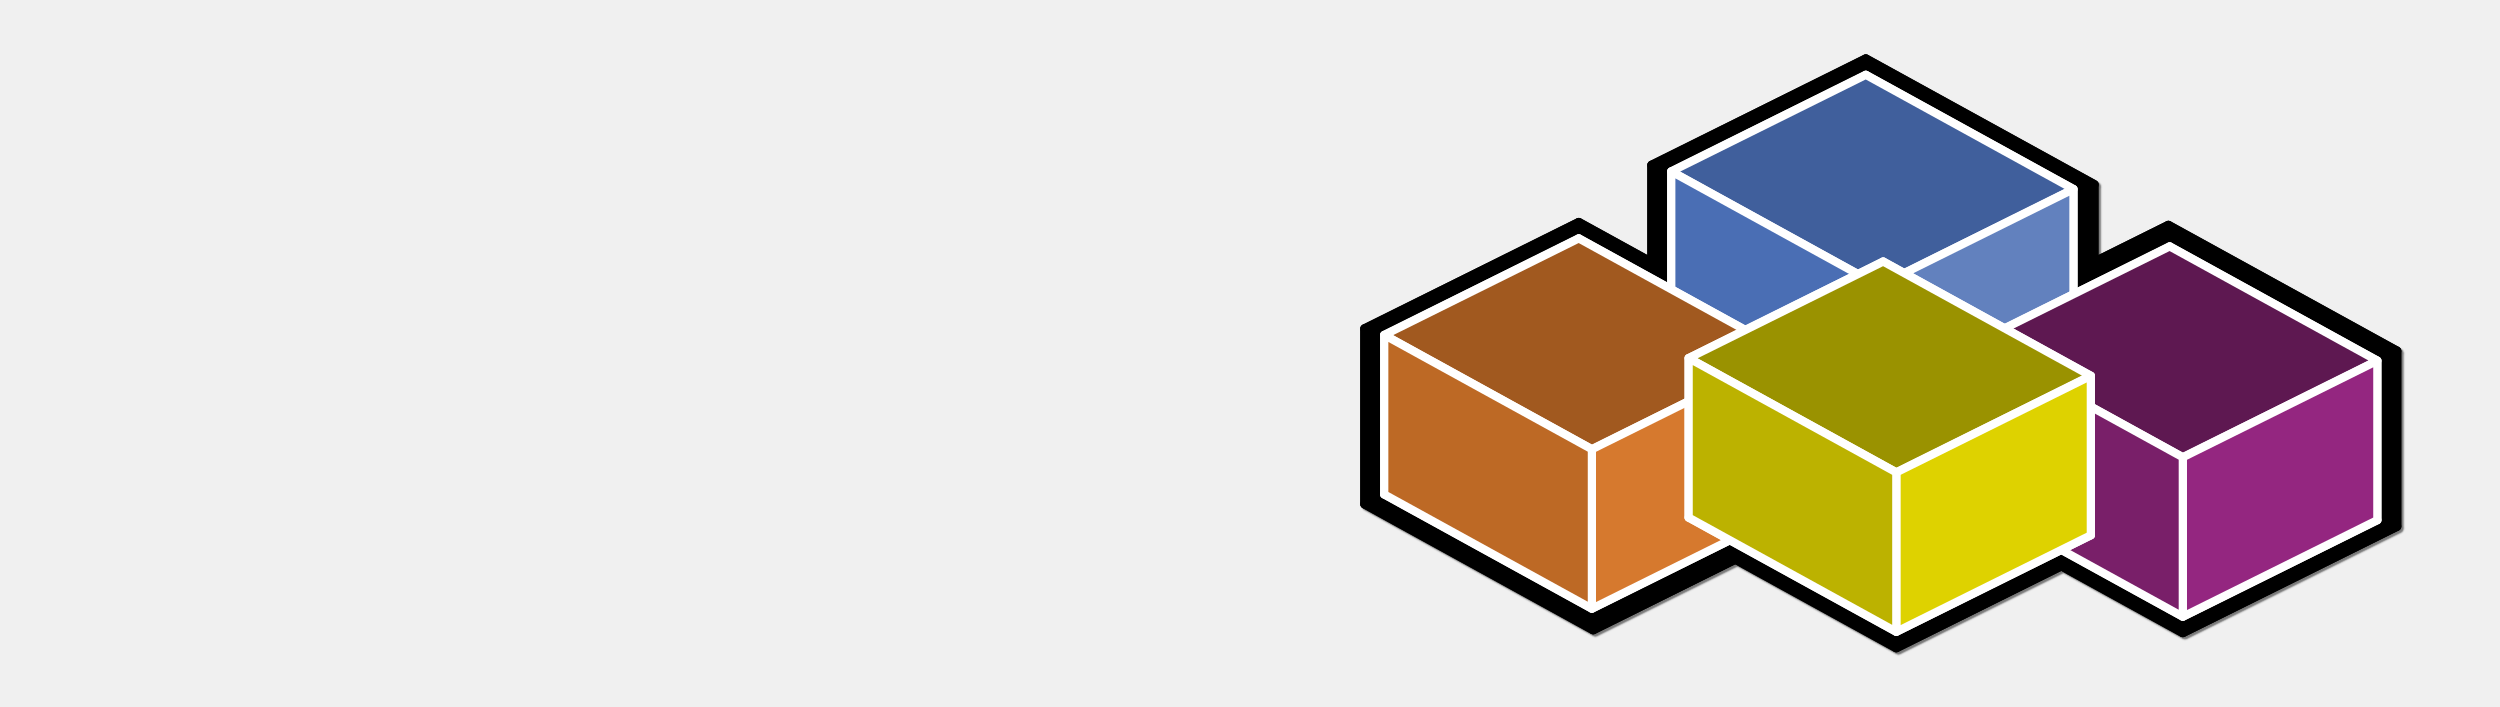
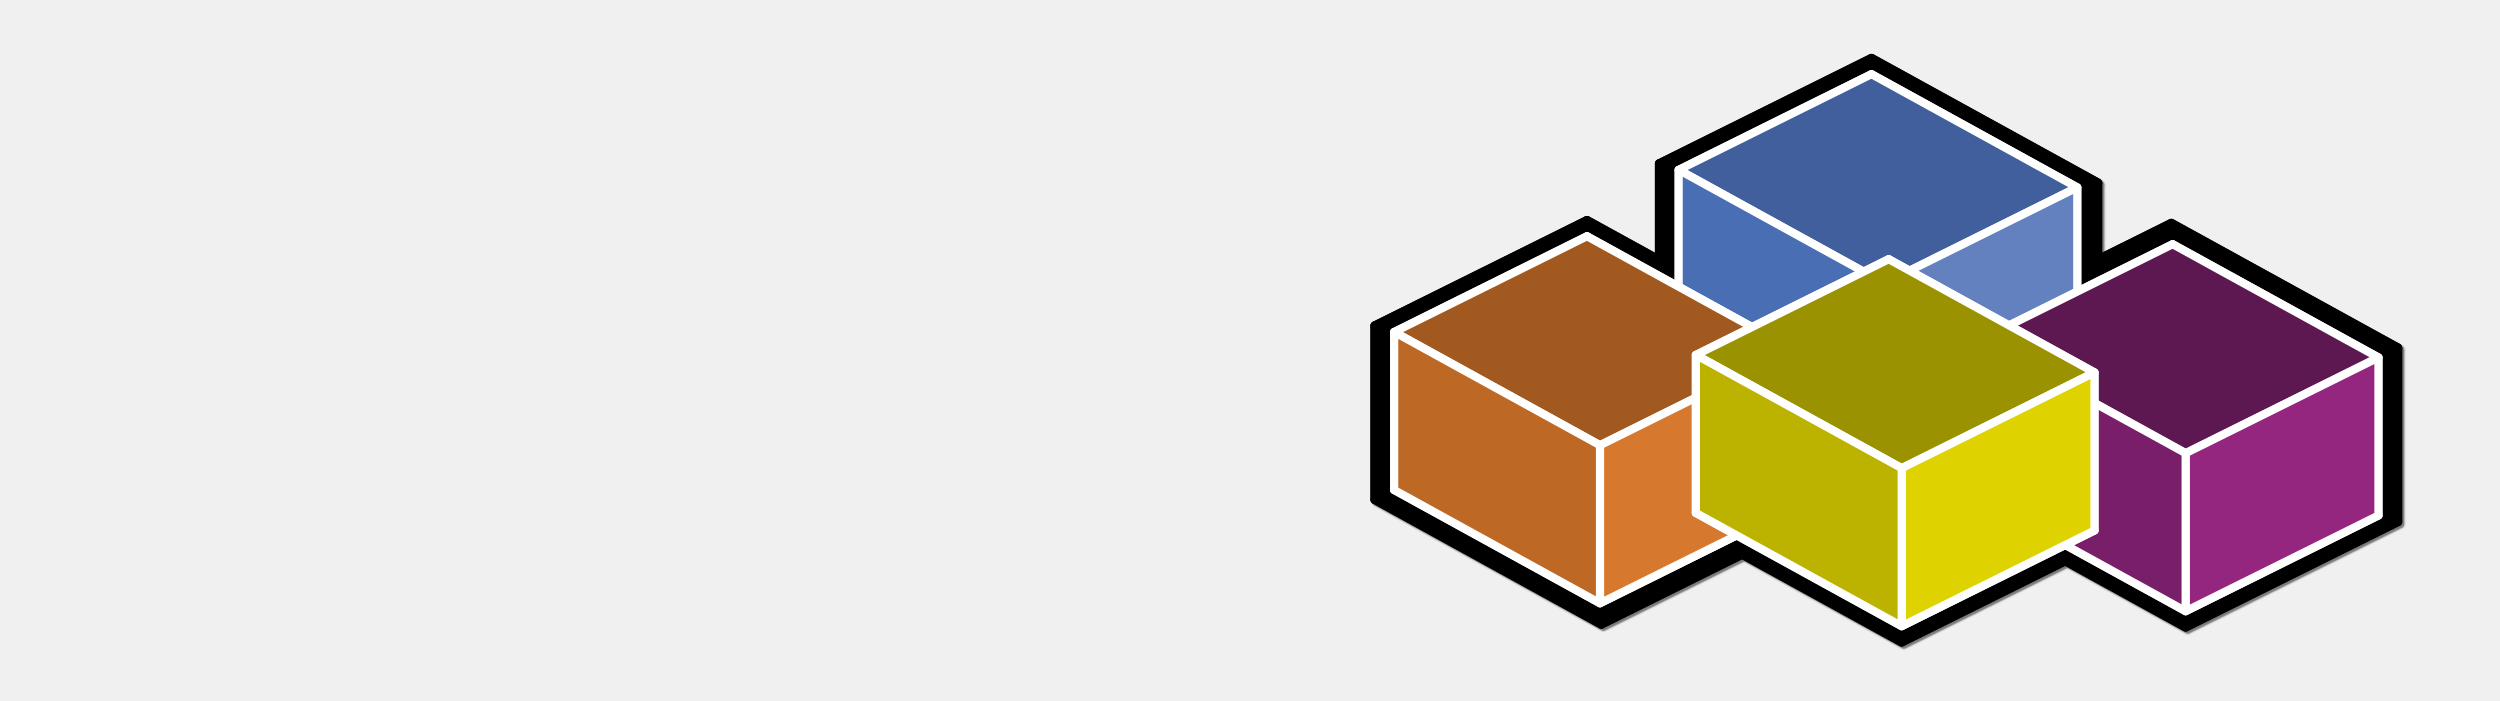
- <svg xmlns="http://www.w3.org/2000/svg" version="1.1" id="svg2" width="6889.807" height="1947.473" viewBox="0 0 6889.807 1947.473">
+ <svg xmlns="http://www.w3.org/2000/svg" version="1.1" id="svg2" width="6951.808" height="1947.473" viewBox="0 0 6951.808 1947.473">
  <defs id="defs6">
    <filter style="color-interpolation-filters:sRGB" id="filter1342">
      <feFlood flood-opacity="0.498" flood-color="rgb(0,0,0)" result="flood" id="feFlood1332" />
      <feComposite in="flood" in2="SourceGraphic" operator="in" result="composite1" id="feComposite1334" />
      <feGaussianBlur in="composite1" stdDeviation="3" result="blur" id="feGaussianBlur1336" />
      <feOffset dx="6" dy="6" result="offset" id="feOffset1338" />
      <feComposite in="SourceGraphic" in2="offset" operator="over" result="composite2" id="feComposite1340" />
    </filter>
    <filter style="color-interpolation-filters:sRGB" id="filter1406">
      <feFlood flood-opacity="0.498" flood-color="rgb(0,0,0)" result="flood" id="feFlood1396" />
      <feComposite in="flood" in2="SourceGraphic" operator="in" result="composite1" id="feComposite1398" />
      <feGaussianBlur in="composite1" stdDeviation="3" result="blur" id="feGaussianBlur1400" />
      <feOffset dx="6" dy="6" result="offset" id="feOffset1402" />
      <feComposite in="SourceGraphic" in2="offset" operator="over" result="composite2" id="feComposite1404" />
    </filter>
  </defs>
  <g id="g5362">
-     <path id="path5364" style="fill:#353564;fill-rule:evenodd;stroke:none;stroke-linejoin:round" d="m 8580.66,-3131.502 v 2.735 l 1.216,-0.604 v -2.735 z" points="8580.66,-3128.767 8581.876,-3129.37 8581.876,-3132.106 8580.66,-3131.502 " />
-     <path id="path5374" style="fill:#e9e9ff;fill-rule:evenodd;stroke:none;stroke-linejoin:round" d="m 8581.876,-3132.106 0.739,0.406 v 2.735 l -0.739,-0.406 z" points="8582.615,-3131.699 8582.615,-3128.964 8581.876,-3129.37 8581.876,-3132.106 " />
-     <path id="path5372" style="fill:#afafde;fill-rule:evenodd;stroke:none;stroke-linejoin:round" d="m 8580.66,-3128.767 0.739,0.407 1.216,-0.604 -0.739,-0.406 z" points="8581.399,-3128.36 8582.615,-3128.964 8581.876,-3129.37 8580.66,-3128.767 " />
-     <path id="path5366" style="fill:#4d4d9f;fill-rule:evenodd;stroke:none;stroke-linejoin:round" d="m 8580.66,-3131.502 0.739,0.406 1.216,-0.604 -0.739,-0.406 z" points="8581.399,-3131.095 8582.615,-3131.699 8581.876,-3132.106 8580.66,-3131.502 " />
-     <path id="path5370" style="fill:#d7d7ff;fill-rule:evenodd;stroke:none;stroke-linejoin:round" d="m 8581.399,-3131.095 v 2.735 l 1.216,-0.604 v -2.735 z" points="8581.399,-3128.36 8582.615,-3128.964 8582.615,-3131.699 8581.399,-3131.095 " />
-     <path id="path5368" style="fill:#8686bf;fill-rule:evenodd;stroke:none;stroke-linejoin:round" d="m 8580.66,-3131.502 0.739,0.406 v 2.735 l -0.739,-0.407 z" points="8581.399,-3131.095 8581.399,-3128.36 8580.66,-3128.767 8580.66,-3131.502 " />
+     <path id="path5364" style="fill:#353564;fill-rule:evenodd;stroke:none;stroke-linejoin:round" d="M 8580.66,0.604 V 3.339 l 1.216,-0.604 V -1.6613151e-4 Z" points="8580.66,3.339 8581.876,2.735 8581.876,-0 8580.66,0.604 " />
+     <path id="path5374" style="fill:#e9e9ff;fill-rule:evenodd;stroke:none;stroke-linejoin:round" d="M 8581.876,-1.6613151e-4 8582.615,0.406 V 3.142 l -0.739,-0.407 z" points="8582.615,0.406 8582.615,3.142 8581.876,2.735 8581.876,-0 " />
+     <path id="path5372" style="fill:#afafde;fill-rule:evenodd;stroke:none;stroke-linejoin:round" d="m 8580.66,3.339 0.739,0.407 1.216,-0.604 -0.739,-0.407 z" points="8581.399,3.745 8582.615,3.142 8581.876,2.735 8580.66,3.339 " />
+     <path id="path5366" style="fill:#4d4d9f;fill-rule:evenodd;stroke:none;stroke-linejoin:round" d="m 8580.66,0.604 0.739,0.407 1.216,-0.604 -0.739,-0.407 z" points="8581.399,1.01 8582.615,0.406 8581.876,-0 8580.66,0.604 " />
+     <path id="path5370" style="fill:#d7d7ff;fill-rule:evenodd;stroke:none;stroke-linejoin:round" d="m 8581.399,1.01 v 2.735 l 1.216,-0.604 V 0.406 Z" points="8581.399,3.745 8582.615,3.142 8582.615,0.406 8581.399,1.01 " />
+     <path id="path5368" style="fill:#8686bf;fill-rule:evenodd;stroke:none;stroke-linejoin:round" d="m 8580.66,0.604 0.739,0.407 V 3.745 L 8580.66,3.339 Z" points="8581.399,1.01 8581.399,3.745 8580.66,3.339 8580.66,0.604 " />
  </g>
-   <flowRoot xml:space="preserve" id="flowRoot6591" style="font-style:normal;font-weight:normal;font-size:40px;line-height:1.25;font-family:sans-serif;letter-spacing:0px;word-spacing:0px;fill:#000000;fill-opacity:1;stroke:none" transform="translate(-2305.949,3578.229)">
+   <flowRoot xml:space="preserve" id="flowRoot6591" style="font-style:normal;font-weight:normal;font-size:40px;line-height:1.25;font-family:sans-serif;letter-spacing:0px;word-spacing:0px;fill:#000000;fill-opacity:1;stroke:none" transform="translate(-2243.948,3578.229)">
    <flowRegion id="flowRegion6593">
      <rect id="rect6595" width="3412.5" height="706.25" x="1881.25" y="203.955" />
    </flowRegion>
    <flowPara id="flowPara6597" />
  </flowRoot>
-   <flowRoot xml:space="preserve" id="flowRoot6599" style="font-style:normal;font-variant:normal;font-weight:normal;font-stretch:normal;font-size:164.257px;line-height:164.257px;font-family:Arial;-inkscape-font-specification:Arial;letter-spacing:0px;word-spacing:0px;fill:#ffffff;fill-opacity:1;stroke:none;stroke-width:3.78;stroke-miterlimit:4;stroke-dasharray:none;filter:url(#filter1342)" transform="matrix(5.441454,0,0,3.027305,-10919.483,-325.5354)">
-     <flowRegion id="flowRegion6601" style="font-style:normal;font-variant:normal;font-weight:normal;font-stretch:normal;font-size:164.257px;line-height:164.257px;font-family:Arial;-inkscape-font-specification:Arial;fill:#ffffff;stroke:none;stroke-width:3.78;stroke-miterlimit:4;stroke-dasharray:none">
-       <rect id="rect6603" width="753.125" height="671.875" x="2056.25" y="185.205" style="font-style:normal;font-variant:normal;font-weight:normal;font-stretch:normal;font-size:164.257px;line-height:164.257px;font-family:Arial;-inkscape-font-specification:Arial;fill:#ffffff;stroke:none;stroke-width:3.78;stroke-miterlimit:4;stroke-dasharray:none" />
+   <flowRoot xml:space="preserve" id="flowRoot6599" style="font-style:normal;font-variant:normal;font-weight:normal;font-stretch:normal;font-size:164.257px;line-height:164.257px;font-family:Arial;-inkscape-font-specification:Arial;letter-spacing:0px;word-spacing:0px;fill:#ffffff;fill-opacity:1;stroke:none;stroke-width:3.78;stroke-miterlimit:4;stroke-dasharray:none;filter:url(#filter1342);opacity:1;" transform="matrix(5.441454,0,0,3.027305,-10857.483,-325.5354)">
+     <flowRegion id="flowRegion6601" style="font-style:normal;font-variant:normal;font-weight:normal;font-stretch:normal;font-size:164.257px;line-height:164.257px;font-family:Arial;-inkscape-font-specification:Arial;fill:#ffffff;stroke:none;stroke-width:3.78;stroke-miterlimit:4;stroke-dasharray:none;">
+       <rect id="rect6603" width="753.125" height="671.875" x="2056.25" y="185.205" style="font-style:normal;font-variant:normal;font-weight:normal;font-stretch:normal;font-size:164.257px;line-height:164.257px;font-family:Arial;-inkscape-font-specification:Arial;fill:#ffffff;stroke:none;stroke-width:3.78;stroke-miterlimit:4;stroke-dasharray:none;" />
    </flowRegion>
-     <flowPara id="flowPara6605" style="font-style:normal;font-variant:normal;font-weight:bold;font-stretch:normal;font-size:164.257px;line-height:2.464px;font-family:Play;-inkscape-font-specification:'Play Bold';font-variant-ligatures:normal;font-variant-caps:normal;font-variant-numeric:normal;font-feature-settings:normal;text-align:start;letter-spacing:17.247px;writing-mode:lr-tb;text-anchor:start;fill:#ff0000;stroke:none;stroke-width:3.78;stroke-miterlimit:4;stroke-dasharray:none;stroke-opacity:1">VBA</flowPara>
-     <flowPara style="font-style:normal;font-variant:normal;font-weight:bold;font-stretch:normal;font-size:164.257px;font-family:Play;-inkscape-font-specification:'Play Bold';font-variant-ligatures:normal;font-variant-caps:normal;font-variant-numeric:normal;font-feature-settings:normal;text-align:start;letter-spacing:0.527px;writing-mode:lr-tb;text-anchor:start;fill:#ffffff;stroke:none;stroke-width:3.78;stroke-miterlimit:4;stroke-dasharray:none;stroke-opacity:1" id="flowPara6609">
-       <flowSpan style="font-style:normal;font-variant:normal;font-weight:bold;font-stretch:normal;font-size:164.257px;font-family:Play;-inkscape-font-specification:'Play Bold';font-variant-ligatures:normal;font-variant-caps:normal;font-variant-numeric:normal;font-feature-settings:normal;text-align:start;letter-spacing:0.527px;writing-mode:lr-tb;text-anchor:start;fill:#ff0000;stroke:none" id="flowSpan6615">B</flowSpan>ETTER</flowPara>
-     <flowPara style="font-style:normal;font-variant:normal;font-weight:bold;font-stretch:normal;font-size:164.257px;font-family:Play;-inkscape-font-specification:'Play Bold';font-variant-ligatures:normal;font-variant-caps:normal;font-variant-numeric:normal;font-feature-settings:normal;text-align:start;letter-spacing:0.527px;writing-mode:lr-tb;text-anchor:start;fill:#ffffff;stroke:none;stroke-width:3.78;stroke-miterlimit:4;stroke-dasharray:none;stroke-opacity:1" id="flowPara6611">
-       <flowSpan style="font-style:normal;font-variant:normal;font-weight:bold;font-stretch:normal;font-size:164.257px;font-family:Play;-inkscape-font-specification:'Play Bold';font-variant-ligatures:normal;font-variant-caps:normal;font-variant-numeric:normal;font-feature-settings:normal;text-align:start;letter-spacing:0.527px;writing-mode:lr-tb;text-anchor:start;fill:#ff0000;stroke:none" id="flowSpan6613">A</flowSpan>RRAY</flowPara>
+     <flowPara id="flowPara6605" style="font-style:normal;font-variant:normal;font-weight:bold;font-stretch:normal;font-size:164.257px;line-height:2.464px;font-family:Play;-inkscape-font-specification:'Play Bold';font-variant-ligatures:normal;font-variant-caps:normal;font-variant-numeric:normal;font-feature-settings:normal;text-align:start;letter-spacing:17.247px;writing-mode:lr-tb;text-anchor:start;fill:#ff0000;stroke:none;stroke-width:3.78;stroke-miterlimit:4;stroke-dasharray:none;stroke-opacity:1;">VBA</flowPara>
+     <flowPara style="font-style:normal;font-variant:normal;font-weight:bold;font-stretch:normal;font-size:164.257px;font-family:Play;-inkscape-font-specification:'Play Bold';font-variant-ligatures:normal;font-variant-caps:normal;font-variant-numeric:normal;font-feature-settings:normal;text-align:start;letter-spacing:0.527px;writing-mode:lr-tb;text-anchor:start;fill:#ffffff;stroke:none;stroke-width:3.78;stroke-miterlimit:4;stroke-dasharray:none;stroke-opacity:1;" id="flowPara6609">
+       <flowSpan style="font-style:normal;font-variant:normal;font-weight:bold;font-stretch:normal;font-size:164.257px;font-family:Play;-inkscape-font-specification:'Play Bold';font-variant-ligatures:normal;font-variant-caps:normal;font-variant-numeric:normal;font-feature-settings:normal;text-align:start;letter-spacing:0.527px;writing-mode:lr-tb;text-anchor:start;fill:#ff0000;stroke:none;" id="flowSpan6615">B</flowSpan>ETTER</flowPara>
+     <flowPara style="font-style:normal;font-variant:normal;font-weight:bold;font-stretch:normal;font-size:164.257px;font-family:Play;-inkscape-font-specification:'Play Bold';font-variant-ligatures:normal;font-variant-caps:normal;font-variant-numeric:normal;font-feature-settings:normal;text-align:start;letter-spacing:0.527px;writing-mode:lr-tb;text-anchor:start;fill:#ffffff;stroke:none;stroke-width:3.78;stroke-miterlimit:4;stroke-dasharray:none;stroke-opacity:1;" id="flowPara6611">
+       <flowSpan style="font-style:normal;font-variant:normal;font-weight:bold;font-stretch:normal;font-size:164.257px;font-family:Play;-inkscape-font-specification:'Play Bold';font-variant-ligatures:normal;font-variant-caps:normal;font-variant-numeric:normal;font-feature-settings:normal;text-align:start;letter-spacing:0.527px;writing-mode:lr-tb;text-anchor:start;fill:#ff0000;stroke:none;" id="flowSpan6613">A</flowSpan>RRAY</flowPara>
  </flowRoot>
-   <g id="g6802" transform="translate(838.6227,-960.5718)" style="filter:url(#filter1406)">
+   <g id="g6802" transform="translate(900.6235,-960.5718)" style="filter:url(#filter1406);opacity:1">
    <path d="m 3713.672,1415.679 v 483.286 l 589.722,-292.817 v -483.286 z" style="fill:#000000;fill-rule:evenodd;stroke:#000000;stroke-width:24.945;stroke-linejoin:round;stroke-miterlimit:4;stroke-dasharray:none" id="path6571" />
    <path d="m 4303.394,1122.861 629.51,346.42 v 483.286 l -629.51,-346.42 z" style="fill:#000000;fill-rule:evenodd;stroke:#000000;stroke-width:24.945;stroke-linejoin:round;stroke-miterlimit:4;stroke-dasharray:none" id="path6573" />
    <path d="m 3626.307,1837.499 629.51,346.42 589.722,-292.817 -629.51,-346.42 z" style="fill:#000000;fill-rule:evenodd;stroke:#000000;stroke-width:24.945;stroke-linejoin:round;stroke-miterlimit:4;stroke-dasharray:none" id="path6575" />
    <path d="m 3713.672,1415.679 629.51,346.42 589.722,-292.818 -629.51,-346.42 z" style="fill:#000000;fill-opacity:1;fill-rule:evenodd;stroke:#000000;stroke-width:24.945;stroke-linejoin:round;stroke-miterlimit:4;stroke-dasharray:none" id="path6577" />
    <path d="m 3713.672,1415.679 629.51,346.42 v 483.286 l -629.51,-346.42 z" style="fill:#000000;fill-opacity:1;fill-rule:evenodd;stroke:#000000;stroke-width:24.945;stroke-linejoin:round;stroke-miterlimit:4;stroke-dasharray:none" id="path6581" />
    <path d="m 4547.535,1874.379 v 483.286 l 589.722,-292.818 v -483.286 z" style="fill:#000000;fill-rule:evenodd;stroke:#000000;stroke-width:24.945;stroke-linejoin:round;stroke-miterlimit:4;stroke-dasharray:none" id="path6531" />
    <path d="m 5137.257,1581.562 629.51,346.42 v 483.286 l -629.51,-346.42 z" style="fill:#000000;fill-rule:evenodd;stroke:#000000;stroke-width:24.945;stroke-linejoin:round;stroke-miterlimit:4;stroke-dasharray:none" id="path6533" />
    <path d="m 4547.535,2357.665 629.51,346.42 589.722,-292.818 -629.51,-346.42 z" style="fill:#000000;fill-rule:evenodd;stroke:#000000;stroke-width:24.945;stroke-linejoin:round;stroke-miterlimit:4;stroke-dasharray:none" id="path6535" />
    <path d="m 4547.535,1874.379 629.51,346.42 589.722,-292.818 -629.51,-346.42 z" style="fill:#000000;fill-opacity:1;fill-rule:evenodd;stroke:#000000;stroke-width:24.945;stroke-linejoin:round;stroke-miterlimit:4;stroke-dasharray:none" id="path6537" />
    <path d="m 5177.045,2220.799 v 483.286 l 589.722,-292.818 v -483.286 z" style="fill:#000000;fill-opacity:1;fill-rule:evenodd;stroke:#000000;stroke-width:24.945;stroke-linejoin:round;stroke-miterlimit:4;stroke-dasharray:none" id="path6539" />
    <path d="m 4547.535,1874.379 629.51,346.42 v 483.286 l -629.51,-346.42 z" style="fill:#000000;fill-opacity:1;fill-rule:evenodd;stroke:#000000;stroke-width:24.945;stroke-linejoin:round;stroke-miterlimit:4;stroke-dasharray:none" id="path6541" />
    <path d="m 2922.597,1866.459 v 483.286 l 589.722,-292.818 v -483.286 z" style="fill:#000000;fill-rule:evenodd;stroke:#000000;stroke-width:24.945;stroke-linejoin:round;stroke-miterlimit:4;stroke-dasharray:none" id="path6551" />
    <path d="m 3512.318,1573.642 629.51,346.42 v 483.286 l -629.51,-346.42 z" style="fill:#000000;fill-rule:evenodd;stroke:#000000;stroke-width:24.945;stroke-linejoin:round;stroke-miterlimit:4;stroke-dasharray:none" id="path6553" />
    <path d="m 2922.597,2349.745 629.51,346.419 589.722,-292.817 -629.51,-346.42 z" style="fill:#000000;fill-rule:evenodd;stroke:#000000;stroke-width:24.945;stroke-linejoin:round;stroke-miterlimit:4;stroke-dasharray:none" id="path6555" />
    <path d="m 2922.597,1866.459 629.51,346.42 589.722,-292.818 -629.51,-346.42 z" style="fill:#000000;fill-opacity:1;fill-rule:evenodd;stroke:#000000;stroke-width:24.945;stroke-linejoin:round;stroke-miterlimit:4;stroke-dasharray:none" id="path6557" />
    <path d="m 3552.106,2212.879 v 483.286 l 589.722,-292.817 v -483.286 z" style="fill:#000000;fill-opacity:1;fill-rule:evenodd;stroke:#000000;stroke-width:24.945;stroke-linejoin:round;stroke-miterlimit:4;stroke-dasharray:none" id="path6559" />
    <path d="m 2922.597,1866.459 629.51,346.42 v 483.286 l -629.51,-346.419 z" style="fill:#000000;fill-opacity:1;fill-rule:evenodd;stroke:#000000;stroke-width:24.945;stroke-linejoin:round;stroke-miterlimit:4;stroke-dasharray:none" id="path6561" />
    <path d="m 3678.972,1920.217 v 483.286 l 589.722,-292.818 v -483.286 z" style="fill:#000000;fill-rule:evenodd;stroke:#000000;stroke-width:24.945;stroke-linejoin:round;stroke-miterlimit:4;stroke-dasharray:none" id="path6511" />
    <path d="m 4268.694,1627.399 629.51,346.42 v 483.286 L 4268.694,2110.685 Z" style="fill:#000000;fill-rule:evenodd;stroke:#000000;stroke-width:24.945;stroke-linejoin:round;stroke-miterlimit:4;stroke-dasharray:none" id="path6513" />
    <path d="m 3757.932,2399.336 629.51,346.419 589.722,-292.817 -629.51,-346.42 z" style="fill:#000000;fill-rule:evenodd;stroke:#000000;stroke-width:24.945;stroke-linejoin:round;stroke-miterlimit:4;stroke-dasharray:none" id="path6515" />
    <path d="m 3678.972,1920.217 629.51,346.42 589.722,-292.818 -629.51,-346.42 z" style="fill:#000000;fill-opacity:1;fill-rule:evenodd;stroke:#000000;stroke-width:24.945;stroke-linejoin:round;stroke-miterlimit:4;stroke-dasharray:none" id="path6517" />
    <path d="m 4387.442,2262.47 v 483.286 l 589.722,-292.817 v -483.286 z" style="fill:#000000;fill-opacity:1;fill-rule:evenodd;stroke:#000000;stroke-width:24.945;stroke-linejoin:round;stroke-miterlimit:4;stroke-dasharray:none" id="path6519" />
    <path d="m 3757.932,1916.05 629.51,346.42 v 483.286 l -629.51,-346.419 z" style="fill:#000000;fill-opacity:1;fill-rule:evenodd;stroke:#000000;stroke-width:24.945;stroke-linejoin:round;stroke-miterlimit:4;stroke-dasharray:none" id="path6521" />
-     <g transform="translate(-2776.105,1198.819)" id="g6641-1">
+     <g transform="translate(-2776.105,1198.819)" id="g6641-1" style="">
      <path id="path6571-7" style="fill:#353564;fill-rule:evenodd;stroke:#ffffff;stroke-width:22.677;stroke-linejoin:round;stroke-miterlimit:4;stroke-dasharray:none" d="m 6543.388,234.175 v 439.351 l 536.111,-266.198 V -32.023 Z" />
      <path id="path6573-0" style="fill:#e9e9ff;fill-rule:evenodd;stroke:#ffffff;stroke-width:22.677;stroke-linejoin:round;stroke-miterlimit:4;stroke-dasharray:none" d="M 7079.499,-32.023 7651.781,282.904 V 722.255 L 7079.499,407.328 Z" />
      <path id="path6575-9" style="fill:#afafde;fill-rule:evenodd;stroke:#ffffff;stroke-width:22.677;stroke-linejoin:round;stroke-miterlimit:4;stroke-dasharray:none" d="M 6543.388,673.526 7115.67,988.453 7651.781,722.255 7079.499,407.328 Z" />
      <path id="path6577-7" style="fill:#405f9c;fill-opacity:1;fill-rule:evenodd;stroke:#ffffff;stroke-width:22.677;stroke-linejoin:round;stroke-miterlimit:4;stroke-dasharray:none" d="M 6543.388,234.175 7115.67,549.102 7651.781,282.904 7079.499,-32.023 Z" />
      <path id="path6579-8" style="fill:#6281be;fill-opacity:1;fill-rule:evenodd;stroke:#ffffff;stroke-width:22.677;stroke-linejoin:round;stroke-miterlimit:4;stroke-dasharray:none" d="M 7115.67,549.102 V 988.453 L 7651.781,722.255 V 282.904 Z" />
      <path id="path6581-5" style="fill:#4a6eb4;fill-opacity:1;fill-rule:evenodd;stroke:#ffffff;stroke-width:22.677;stroke-linejoin:round;stroke-miterlimit:4;stroke-dasharray:none" d="m 6543.388,234.175 572.282,314.927 V 988.453 L 6543.388,673.526 Z" />
      <path id="path6531-5" style="fill:#353564;fill-rule:evenodd;stroke:#ffffff;stroke-width:22.677;stroke-linejoin:round;stroke-miterlimit:4;stroke-dasharray:none" d="m 7380.868,707.053 v 439.351 l 536.111,-266.198 V 440.855 Z" />
      <path id="path6533-7" style="fill:#e9e9ff;fill-rule:evenodd;stroke:#ffffff;stroke-width:22.677;stroke-linejoin:round;stroke-miterlimit:4;stroke-dasharray:none" d="m 7916.979,440.855 572.282,314.927 V 1195.133 L 7916.979,880.206 Z" />
      <path id="path6535-5" style="fill:#afafde;fill-rule:evenodd;stroke:#ffffff;stroke-width:22.677;stroke-linejoin:round;stroke-miterlimit:4;stroke-dasharray:none" d="m 7380.868,1146.404 572.282,314.927 536.111,-266.198 -572.282,-314.927 z" />
      <path id="path6537-7" style="fill:#5e1851;fill-opacity:1;fill-rule:evenodd;stroke:#ffffff;stroke-width:22.677;stroke-linejoin:round;stroke-miterlimit:4;stroke-dasharray:none" d="M 7380.868,707.053 7953.149,1021.98 8489.26,755.782 7916.979,440.855 Z" />
      <path id="path6539-0" style="fill:#942680;fill-opacity:1;fill-rule:evenodd;stroke:#ffffff;stroke-width:22.677;stroke-linejoin:round;stroke-miterlimit:4;stroke-dasharray:none" d="m 7953.149,1021.98 v 439.351 l 536.111,-266.198 V 755.782 Z" />
      <path id="path6541-8" style="fill:#791f69;fill-opacity:1;fill-rule:evenodd;stroke:#ffffff;stroke-width:22.677;stroke-linejoin:round;stroke-miterlimit:4;stroke-dasharray:none" d="m 7380.868,707.053 572.282,314.927 v 439.351 l -572.282,-314.927 z" />
      <path id="path6551-7" style="fill:#353564;fill-rule:evenodd;stroke:#ffffff;stroke-width:22.677;stroke-linejoin:round;stroke-miterlimit:4;stroke-dasharray:none" d="M 5752.312,684.956 V 1124.306 L 6288.423,858.109 V 418.758 Z" />
      <path id="path6553-0" style="fill:#e9e9ff;fill-rule:evenodd;stroke:#ffffff;stroke-width:22.677;stroke-linejoin:round;stroke-miterlimit:4;stroke-dasharray:none" d="M 6288.423,418.758 6860.705,733.685 V 1173.036 L 6288.423,858.109 Z" />
      <path id="path6555-4" style="fill:#afafde;fill-rule:evenodd;stroke:#ffffff;stroke-width:22.677;stroke-linejoin:round;stroke-miterlimit:4;stroke-dasharray:none" d="m 5752.312,1124.306 572.282,314.927 536.111,-266.198 -572.282,-314.927 z" />
      <path id="path6557-0" style="fill:#a1591f;fill-opacity:1;fill-rule:evenodd;stroke:#ffffff;stroke-width:22.677;stroke-linejoin:round;stroke-miterlimit:4;stroke-dasharray:none" d="M 5752.312,684.956 6324.594,999.883 6860.705,733.685 6288.423,418.758 Z" />
      <path id="path6559-8" style="fill:#d6792e;fill-opacity:1;fill-rule:evenodd;stroke:#ffffff;stroke-width:22.677;stroke-linejoin:round;stroke-miterlimit:4;stroke-dasharray:none" d="m 6324.594,999.883 v 439.351 l 536.111,-266.198 V 733.685 Z" />
      <path id="path6561-6" style="fill:#bd6925;fill-opacity:1;fill-rule:evenodd;stroke:#ffffff;stroke-width:22.677;stroke-linejoin:round;stroke-miterlimit:4;stroke-dasharray:none" d="M 5752.312,684.956 6324.594,999.883 V 1439.233 L 5752.312,1124.306 Z" />
      <path id="path6511-3" style="fill:#353564;fill-rule:evenodd;stroke:#ffffff;stroke-width:22.677;stroke-linejoin:round;stroke-miterlimit:4;stroke-dasharray:none" d="M 6591.265,748.724 V 1188.074 L 7127.376,921.877 V 482.526 Z" />
      <path id="path6513-4" style="fill:#e9e9ff;fill-rule:evenodd;stroke:#ffffff;stroke-width:22.677;stroke-linejoin:round;stroke-miterlimit:4;stroke-dasharray:none" d="m 7127.376,482.526 572.282,314.927 V 1236.804 L 7127.376,921.877 Z" />
      <path id="path6515-4" style="fill:#afafde;fill-rule:evenodd;stroke:#ffffff;stroke-width:22.677;stroke-linejoin:round;stroke-miterlimit:4;stroke-dasharray:none" d="m 6591.265,1188.074 572.282,314.927 536.111,-266.198 -572.282,-314.927 z" />
      <path id="path6517-6" style="fill:#9a9200;fill-opacity:1;fill-rule:evenodd;stroke:#ffffff;stroke-width:22.677;stroke-linejoin:round;stroke-miterlimit:4;stroke-dasharray:none" d="m 6591.265,748.724 572.282,314.927 536.111,-266.198 -572.282,-314.927 z" />
      <path id="path6519-3" style="fill:#ded200;fill-opacity:1;fill-rule:evenodd;stroke:#ffffff;stroke-width:22.677;stroke-linejoin:round;stroke-miterlimit:4;stroke-dasharray:none" d="m 7163.547,1063.65 v 439.351 l 536.111,-266.198 V 797.453 Z" />
      <path id="path6521-5" style="fill:#bcb200;fill-opacity:1;fill-rule:evenodd;stroke:#ffffff;stroke-width:22.677;stroke-linejoin:round;stroke-miterlimit:4;stroke-dasharray:none" d="m 6591.265,748.724 572.282,314.927 v 439.351 L 6591.265,1188.074 Z" />
    </g>
  </g>
</svg>
